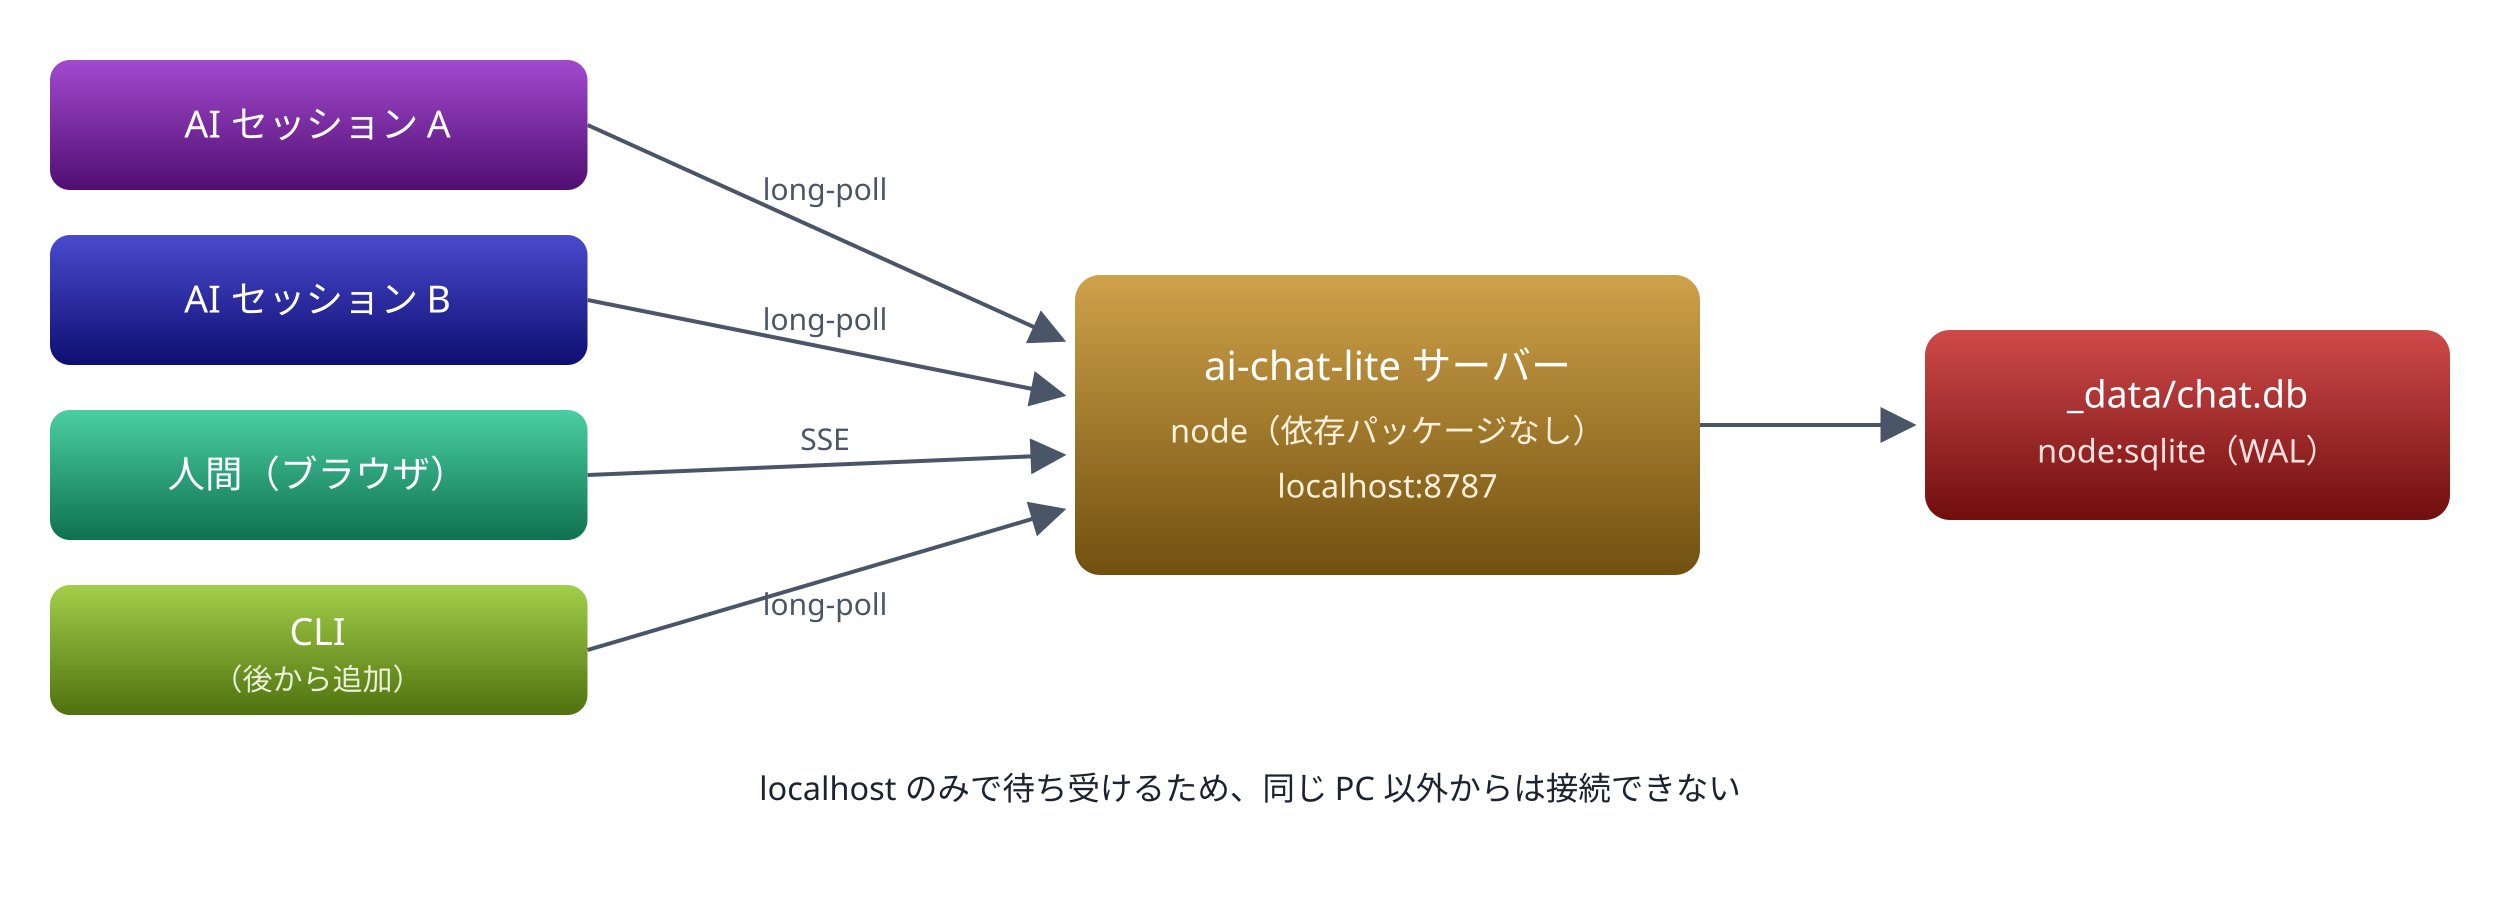
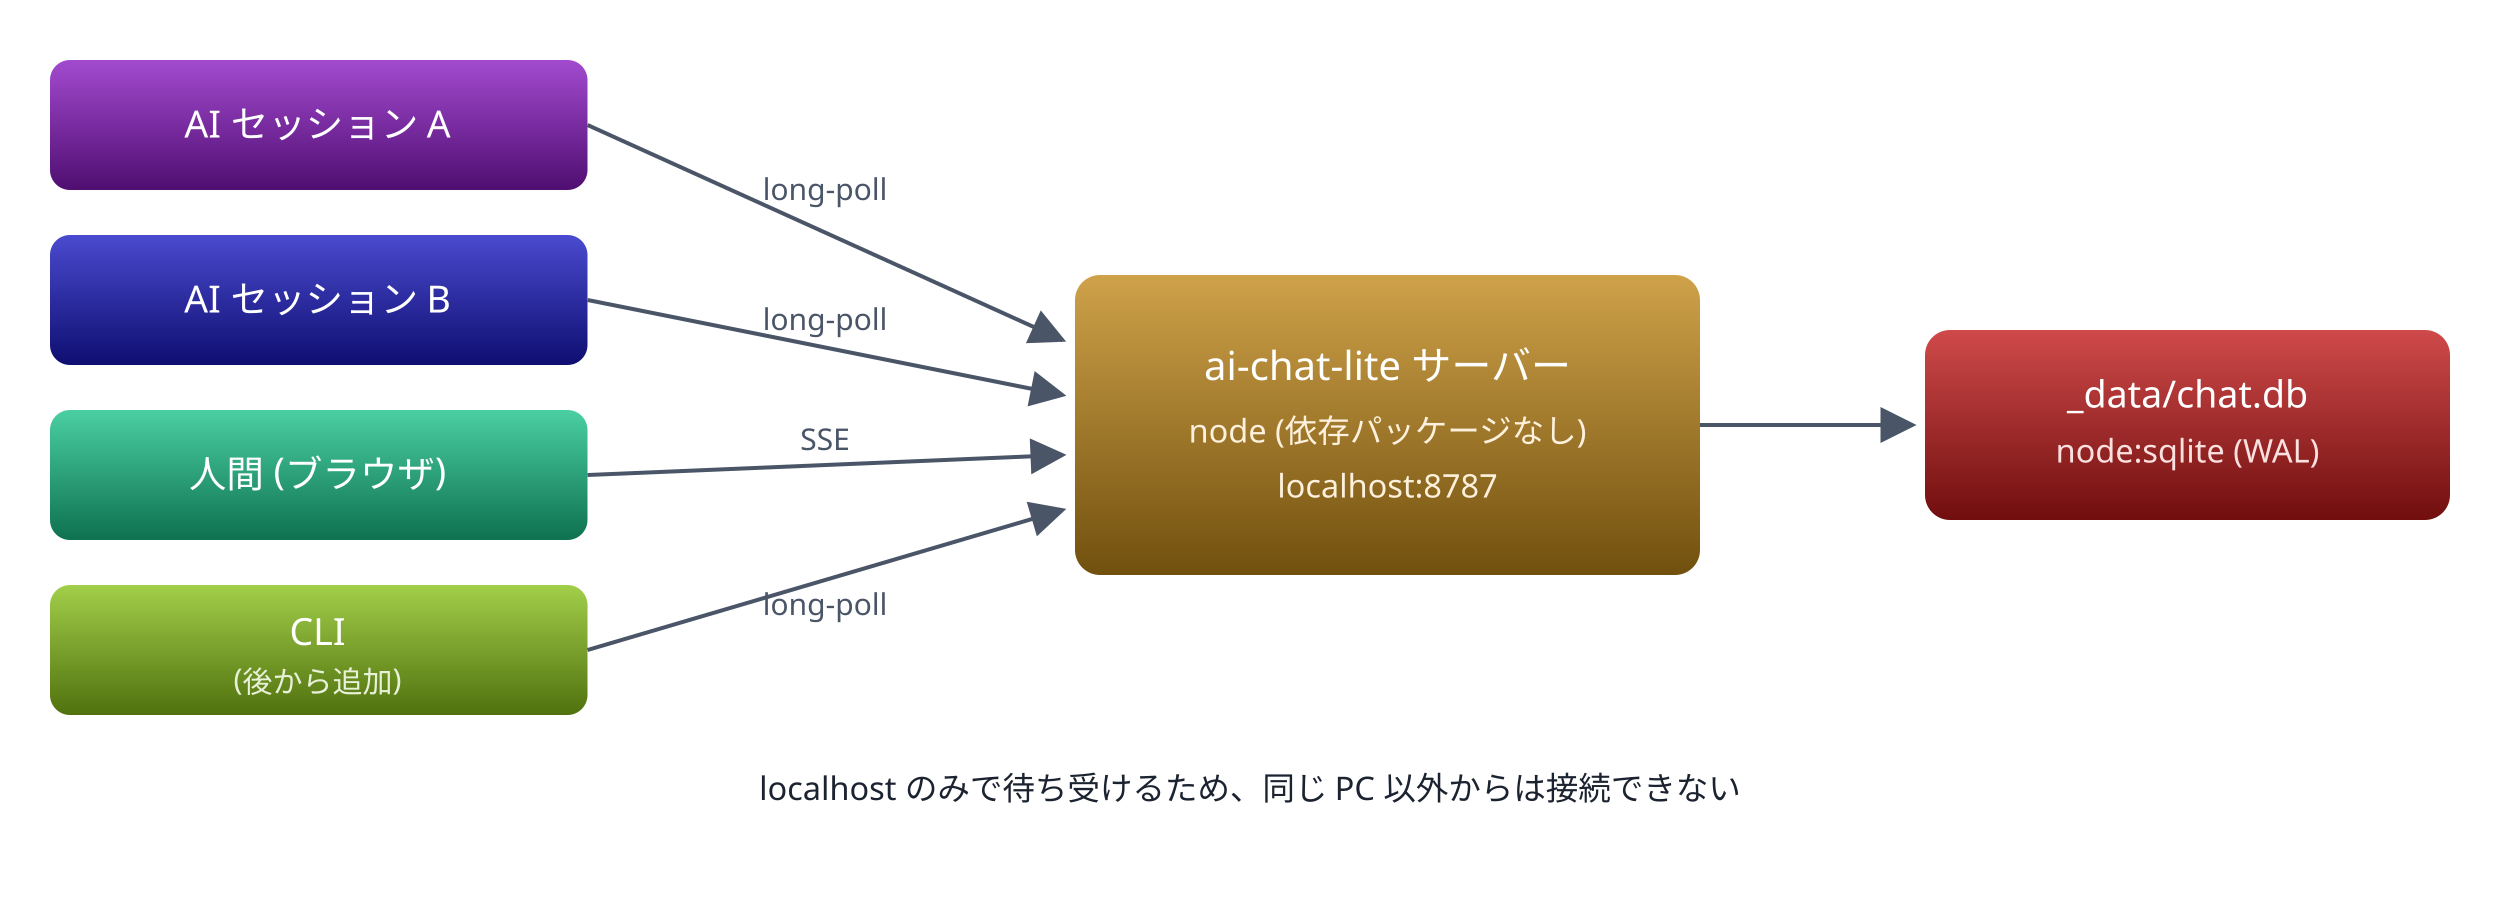
<svg xmlns="http://www.w3.org/2000/svg" viewBox="0 0 1000 360" width="1000" height="360" role="img" aria-label="全体構成図">
  <defs>
    <linearGradient id="i1" x1="0" y1="1" x2="0" y2="0">
      <stop offset="0" stop-color="hsl(280, 78%, 25%)" />
      <stop offset="1" stop-color="hsl(280, 58%, 55%)" />
    </linearGradient>
    <linearGradient id="i2" x1="0" y1="1" x2="0" y2="0">
      <stop offset="0" stop-color="hsl(240, 78%, 25%)" />
      <stop offset="1" stop-color="hsl(240, 58%, 55%)" />
    </linearGradient>
    <linearGradient id="i3" x1="0" y1="1" x2="0" y2="0">
      <stop offset="0" stop-color="hsl(160, 78%, 25%)" />
      <stop offset="1" stop-color="hsl(160, 58%, 55%)" />
    </linearGradient>
    <linearGradient id="i4" x1="0" y1="1" x2="0" y2="0">
      <stop offset="0" stop-color="hsl(80, 78%, 25%)" />
      <stop offset="1" stop-color="hsl(80, 58%, 55%)" />
    </linearGradient>
    <linearGradient id="i5" x1="0" y1="1" x2="0" y2="0">
      <stop offset="0" stop-color="hsl(40, 78%, 25%)" />
      <stop offset="1" stop-color="hsl(40, 58%, 55%)" />
    </linearGradient>
    <linearGradient id="i6" x1="0" y1="1" x2="0" y2="0">
      <stop offset="0" stop-color="hsl(0, 78%, 25%)" />
      <stop offset="1" stop-color="hsl(0, 58%, 55%)" />
    </linearGradient>
    <marker id="i7" markerWidth="9" markerHeight="9" refX="8" refY="4.5" orient="auto">
      <path d="M0,0 L9,4.5 L0,9 z" fill="#4a5568" />
    </marker>
  </defs>
  <rect width="100%" height="100%" fill="#ffffff" />
  <rect width="1000" height="360" fill="#ffffff" />
  <rect x="20" y="24" width="215" height="52" rx="8" fill="url(#i1)" />
  <text x="127" y="55" text-anchor="middle" fill="#fff" font-size="15" font-family="sans-serif">AI セッション A</text>
  <rect x="20" y="94" width="215" height="52" rx="8" fill="url(#i2)" />
  <text x="127" y="125" text-anchor="middle" fill="#fff" font-size="15" font-family="sans-serif">AI セッション B</text>
  <rect x="20" y="164" width="215" height="52" rx="8" fill="url(#i3)" />
-   <text x="127" y="195" text-anchor="middle" fill="#fff" font-size="15" font-family="sans-serif">人間（ブラウザ）</text>
+   <text x="127" y="195" text-anchor="middle" fill="#fff" font-size="15" font-family="sans-serif">人間 (ブラウザ)</text>
  <rect x="20" y="234" width="215" height="52" rx="8" fill="url(#i4)" />
  <text x="127" y="258" text-anchor="middle" fill="#fff" font-size="15" font-family="sans-serif">CLI</text>
-   <text x="127" y="276" text-anchor="middle" fill="#e8f0d8" font-size="12" font-family="sans-serif">（後から追加）</text>
+   <text x="127" y="276" text-anchor="middle" fill="#e8f0d8" font-size="12" font-family="sans-serif">(後から追加)</text>
  <line x1="235" y1="50" x2="425" y2="136" stroke="#4a5568" stroke-width="1.6" marker-end="url(#i7)" />
  <line x1="235" y1="120" x2="425" y2="158" stroke="#4a5568" stroke-width="1.6" marker-end="url(#i7)" />
  <line x1="235" y1="190" x2="425" y2="182" stroke="#4a5568" stroke-width="1.6" marker-end="url(#i7)" />
  <line x1="235" y1="260" x2="425" y2="204" stroke="#4a5568" stroke-width="1.6" marker-end="url(#i7)" />
  <text x="330" y="80" text-anchor="middle" fill="#4a5568" font-size="12" font-family="sans-serif">long-poll</text>
  <text x="330" y="132" text-anchor="middle" fill="#4a5568" font-size="12" font-family="sans-serif">long-poll</text>
  <text x="330" y="180" text-anchor="middle" fill="#4a5568" font-size="12" font-family="sans-serif">SSE</text>
  <text x="330" y="246" text-anchor="middle" fill="#4a5568" font-size="12" font-family="sans-serif">long-poll</text>
  <rect x="430" y="110" width="250" height="120" rx="10" fill="url(#i5)" />
  <text x="555" y="152" text-anchor="middle" fill="#fff" font-size="16" font-family="sans-serif">ai-chat-lite サーバー</text>
-   <text x="555" y="177" text-anchor="middle" fill="#fdf0dc" font-size="13" font-family="sans-serif">node（依存パッケージなし）</text>
+   <text x="555" y="177" text-anchor="middle" fill="#fdf0dc" font-size="13" font-family="sans-serif">node (依存パッケージなし)</text>
  <text x="555" y="199" text-anchor="middle" fill="#fdf0dc" font-size="13" font-family="sans-serif">localhost:8787</text>
  <line x1="680" y1="170" x2="765" y2="170" stroke="#4a5568" stroke-width="1.6" marker-end="url(#i7)" />
  <rect x="770" y="132" width="210" height="76" rx="10" fill="url(#i6)" />
  <text x="875" y="163" text-anchor="middle" fill="#fff" font-size="15" font-family="sans-serif">_data/chat.db</text>
-   <text x="875" y="185" text-anchor="middle" fill="#fbe0e0" font-size="13" font-family="sans-serif">node:sqlite（WAL）</text>
+   <text x="875" y="185" text-anchor="middle" fill="#fbe0e0" font-size="13" font-family="sans-serif">node:sqlite (WAL)</text>
  <text x="500" y="320" text-anchor="middle" fill="#1c2330" font-size="13" font-family="sans-serif">localhost のみで待ち受けるため、同じ PC 以外からは接続できない</text>
</svg>
